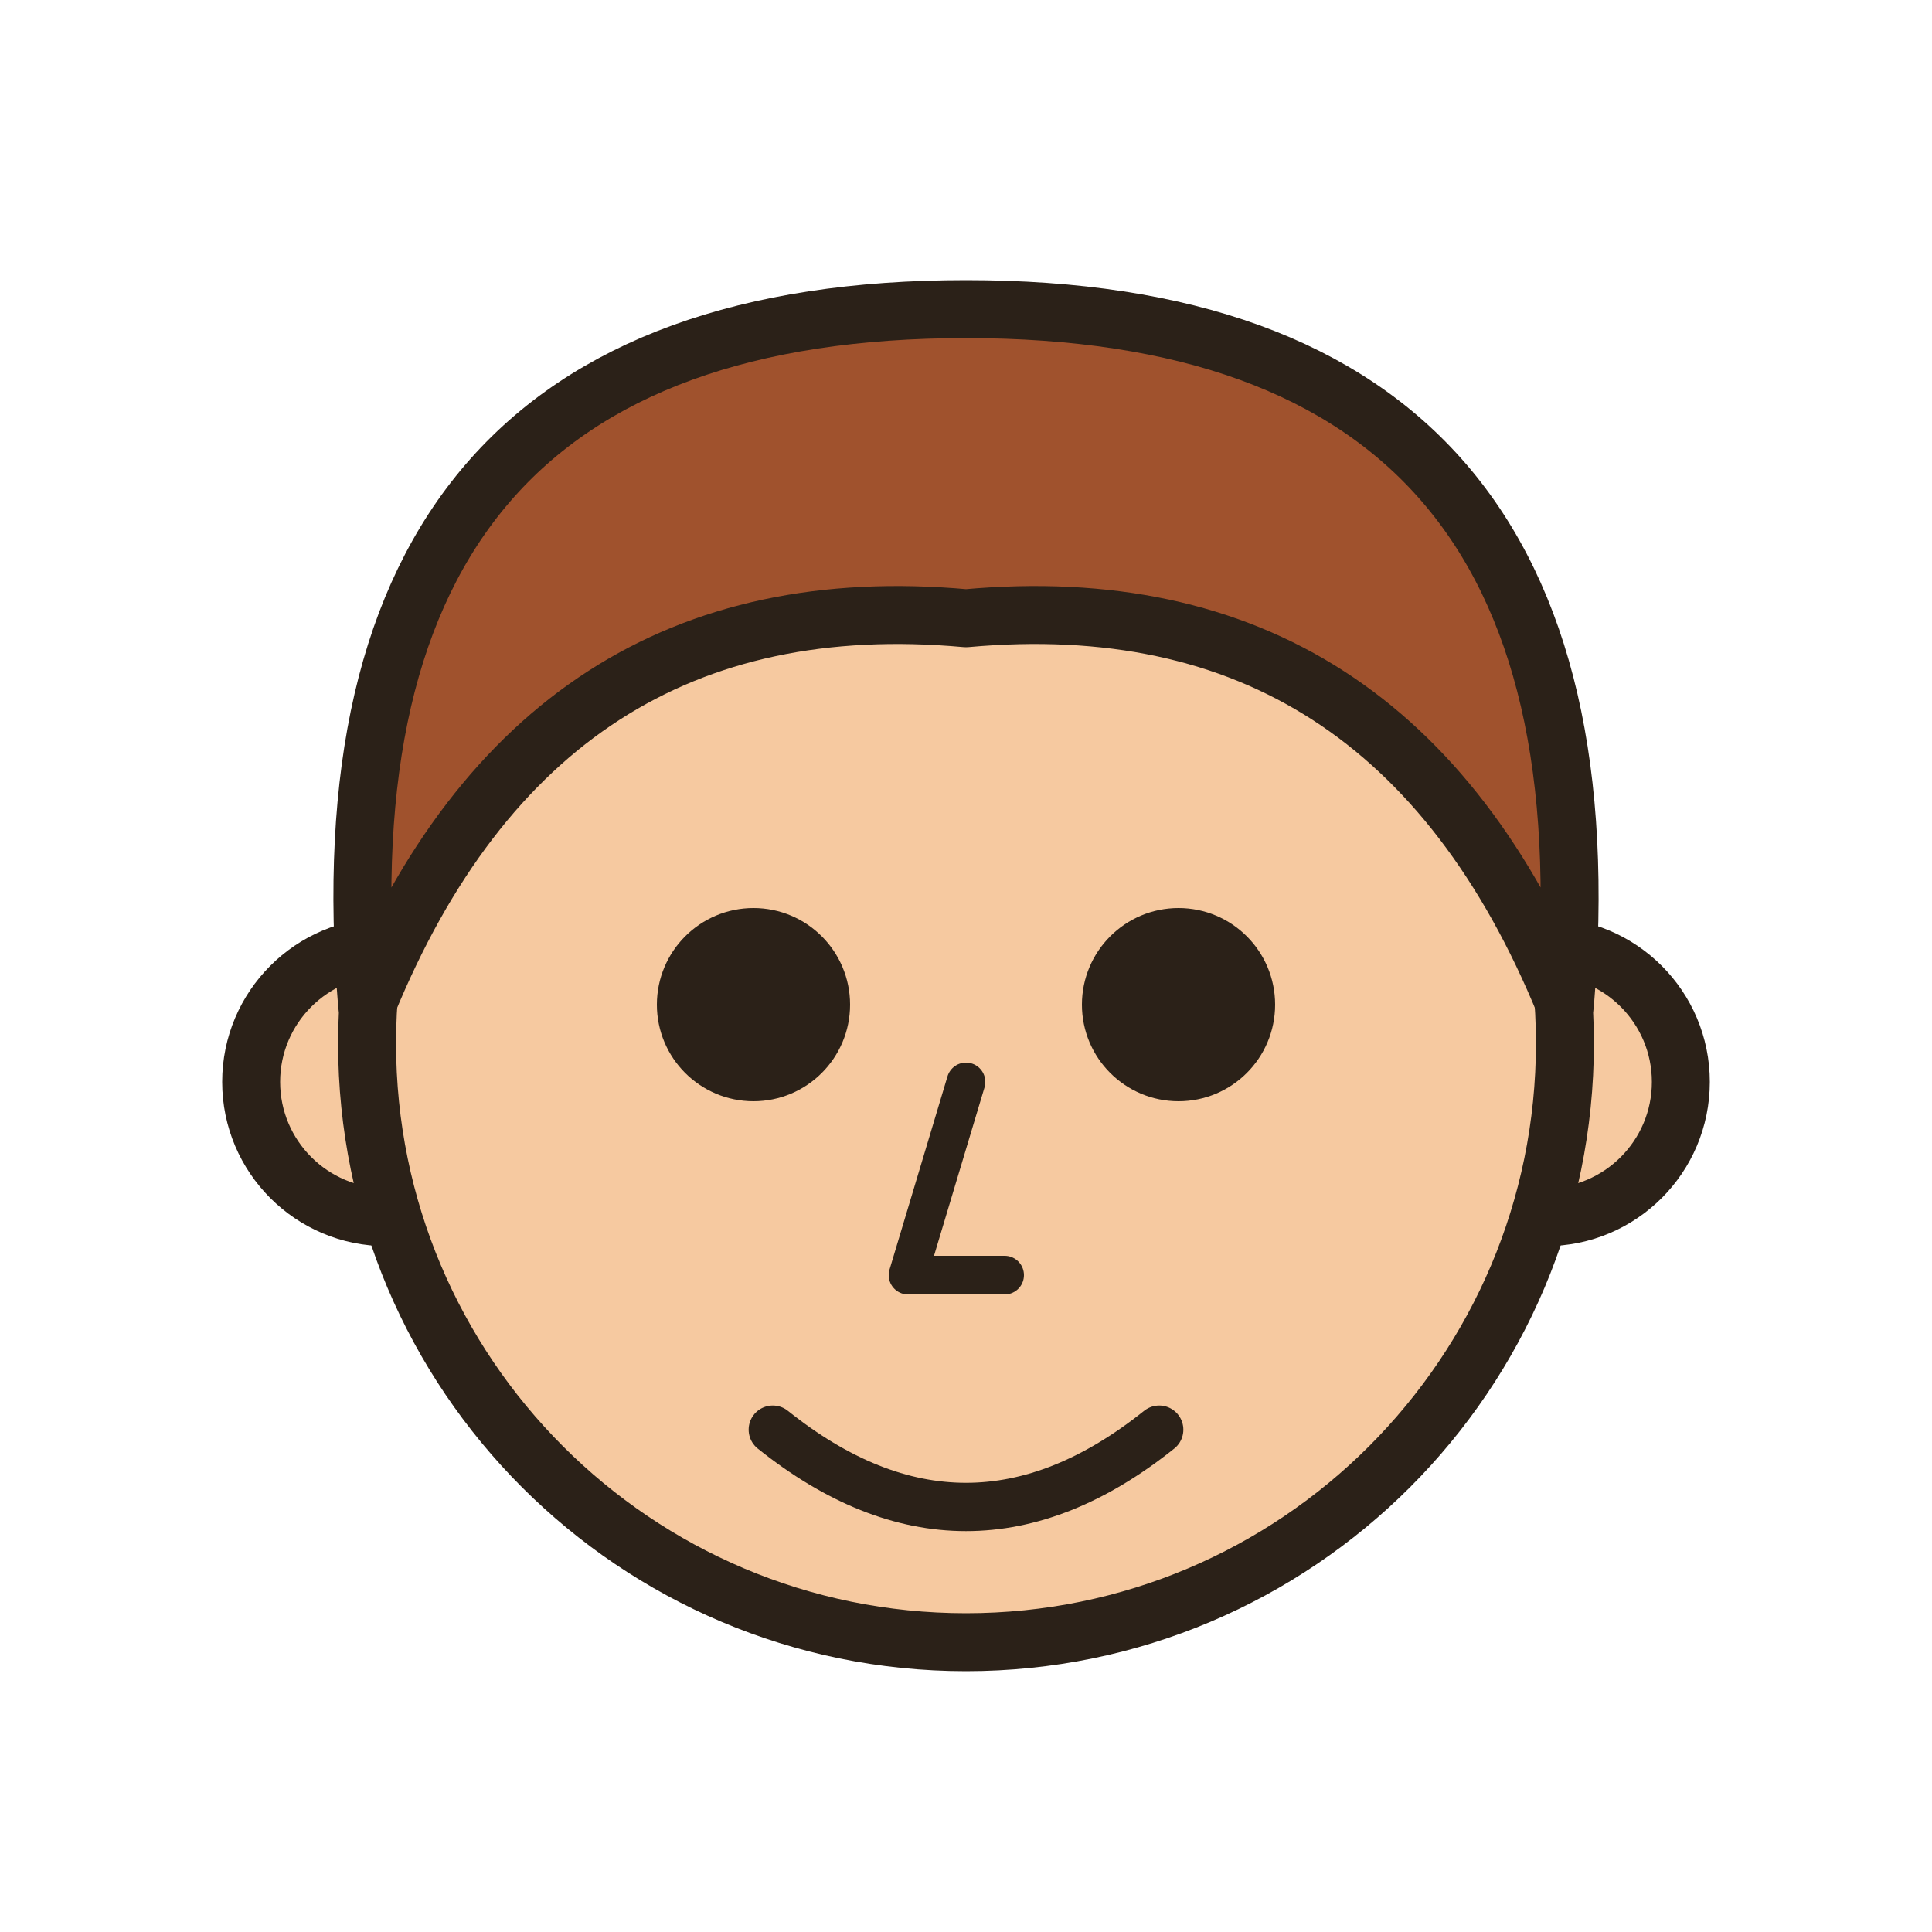
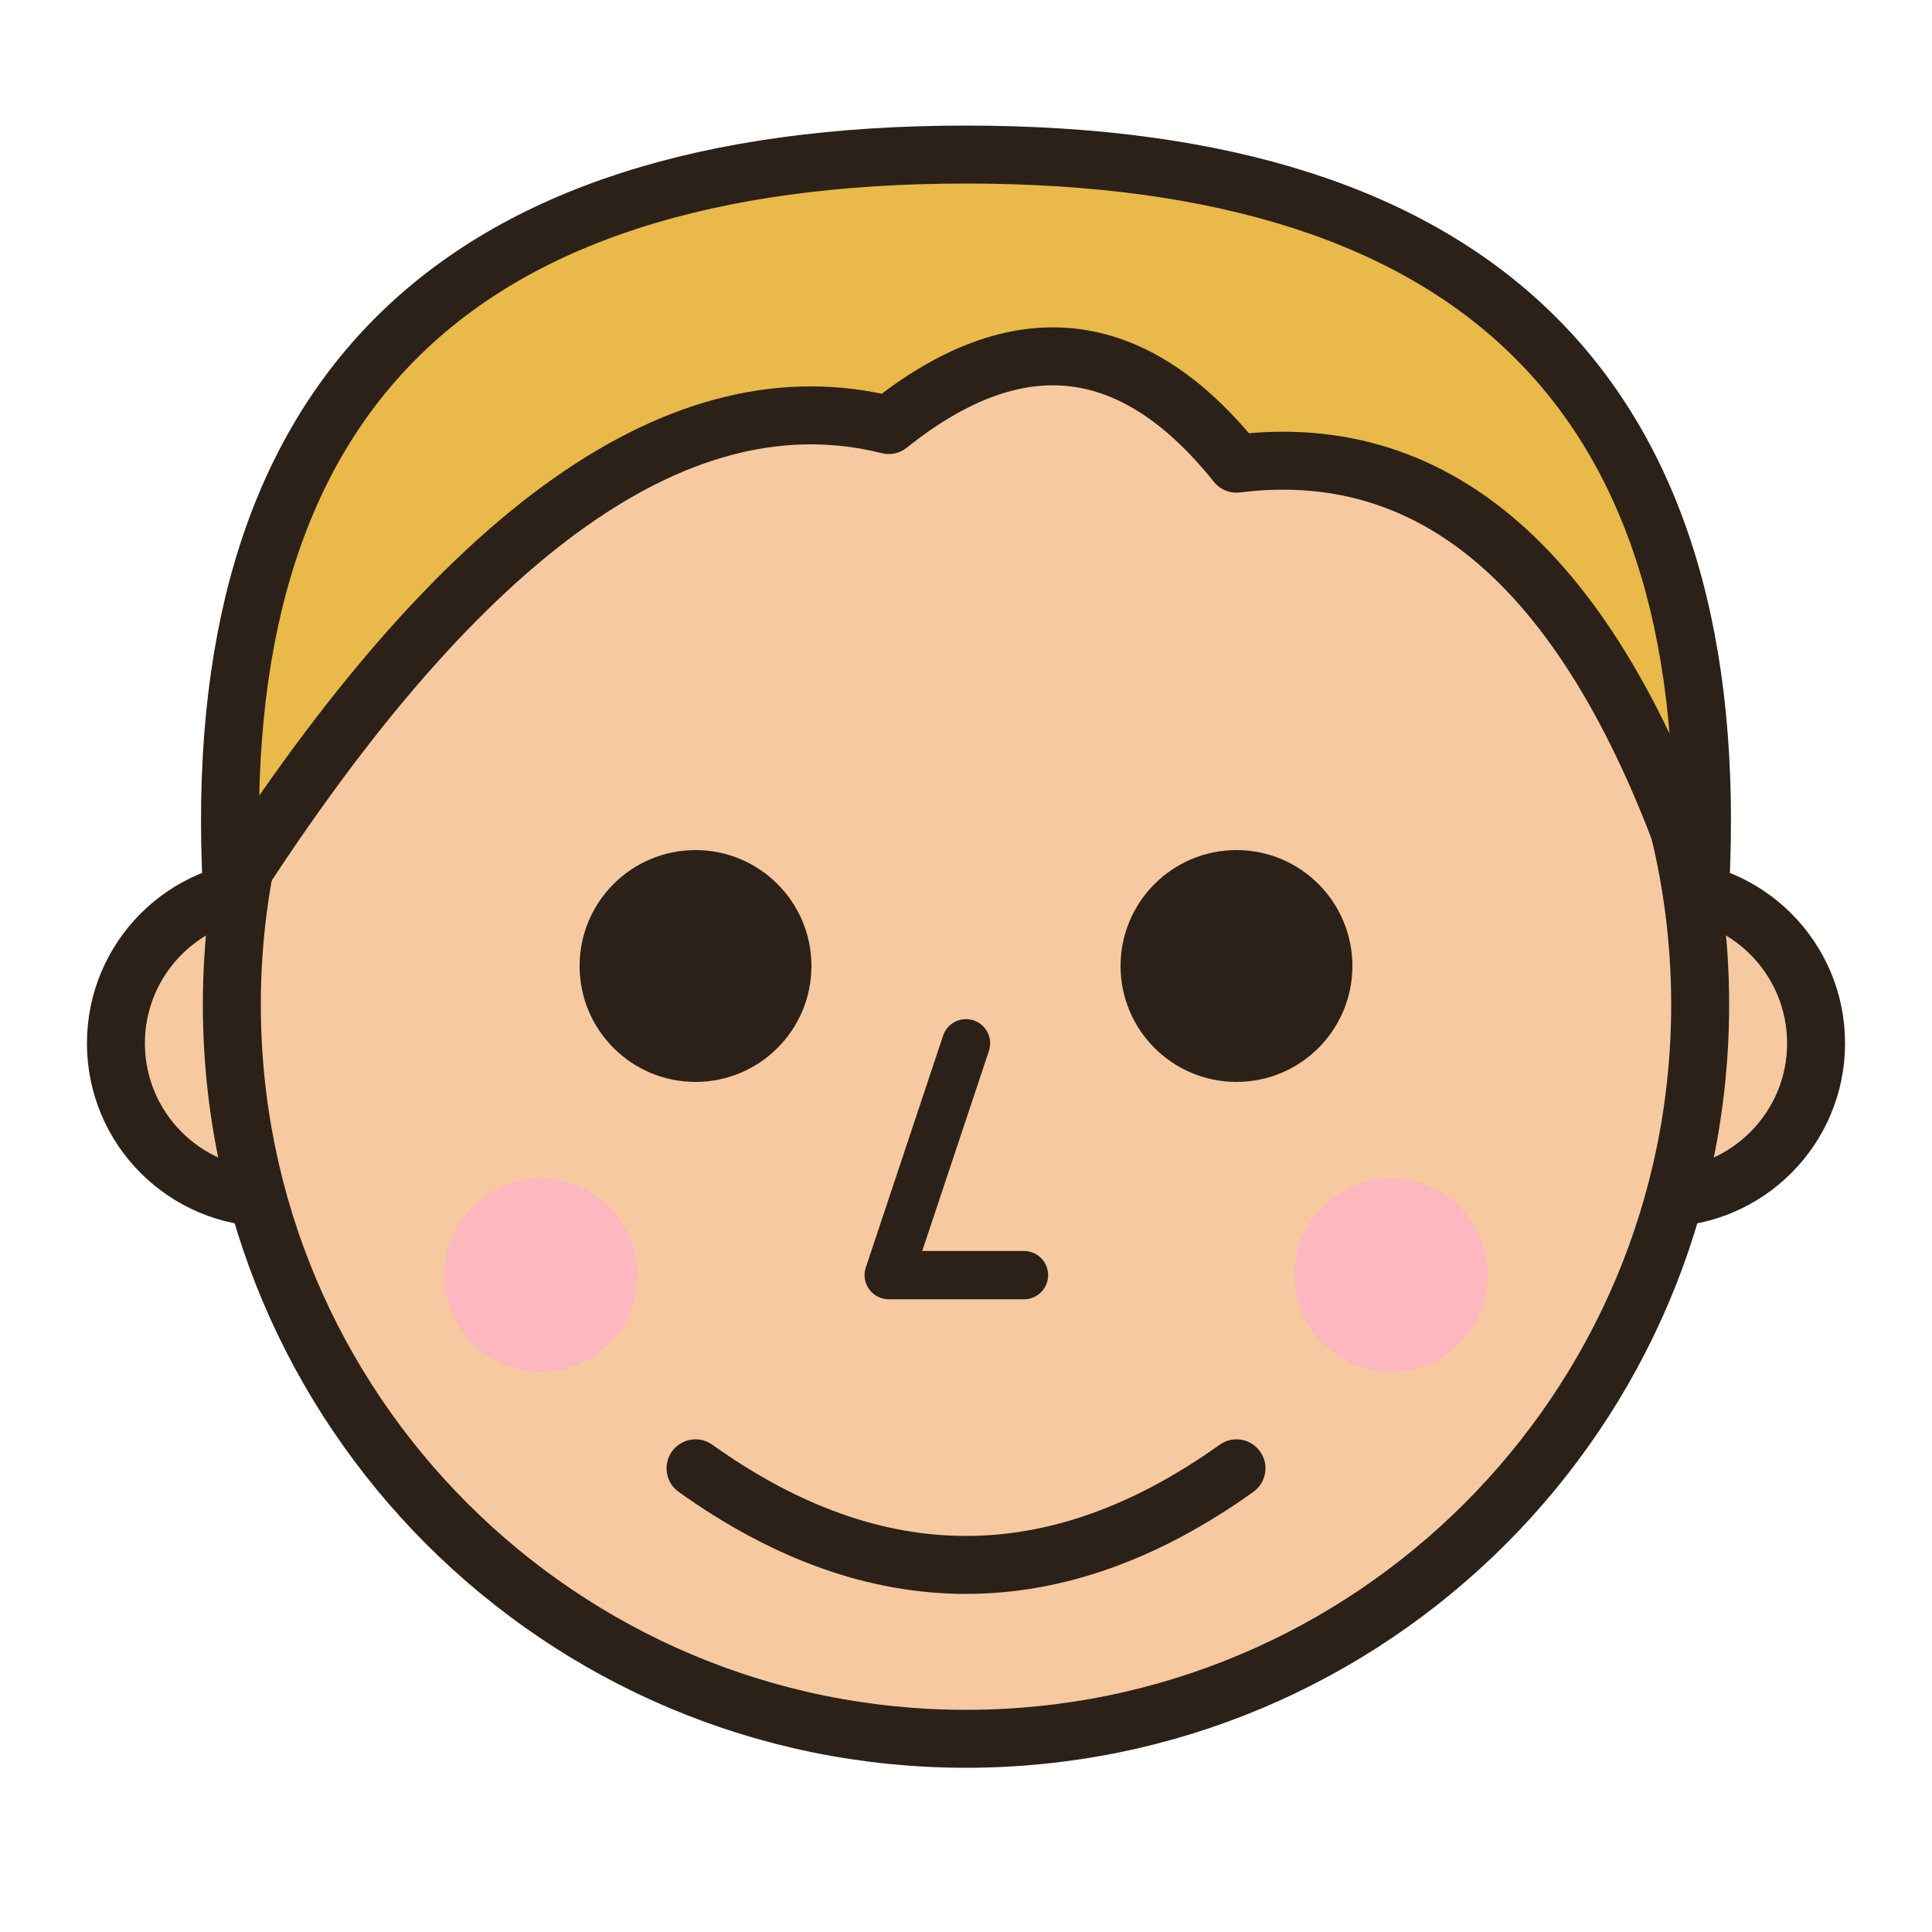
<svg xmlns="http://www.w3.org/2000/svg" viewBox="0 0 100 100">
  <g fill="none" stroke="#2b2118" stroke-width="3" stroke-linecap="round" stroke-linejoin="round">
-     <circle cx="20" cy="56" r="7" fill="#f6c9a0" />
-     <circle cx="80" cy="56" r="7" fill="#f6c9a0" />
-     <circle cx="50" cy="54" r="31" fill="#f6c9a0" />
-     <path d="M19 52 Q16 16 50 16 Q84 16 81 52 Q72 30 50 32 Q28 30 19 52Z" fill="#a0522d" />
-     <circle cx="39" cy="52" r="3.5" fill="#2b2118" />
-     <circle cx="61" cy="52" r="3.5" fill="#2b2118" />
-     <path d="M50 56 L47 66 L52 66" stroke-width="2" />
-     <path d="M40 74 Q50 82 60 74" stroke-width="2.5" />
+     <circle cx="14" cy="54" r="8" fill="#f6c9a0" />
+     <circle cx="86" cy="54" r="8" fill="#f6c9a0" />
+     <circle cx="50" cy="52" r="38" fill="#f6c9a0" />
+     <path d="M12 46 Q10 8 50 8 Q90 8 88 46 Q80 22 64 24 Q56 14 46 22 Q30 18 12 46Z" fill="#e9b949" />
+     <circle cx="36" cy="50" r="4.5" fill="#2b2118" />
+     <circle cx="64" cy="50" r="4.5" fill="#2b2118" />
+     <path d="M50 54 L46 66 L53 66" stroke-width="2.5" />
+     <path d="M36 76 Q50 86 64 76" stroke-width="3" />
+     <circle cx="28" cy="66" r="5" fill="#ffafcc" stroke="none" opacity=".7" />
+     <circle cx="72" cy="66" r="5" fill="#ffafcc" stroke="none" opacity=".7" />
  </g>
</svg>
